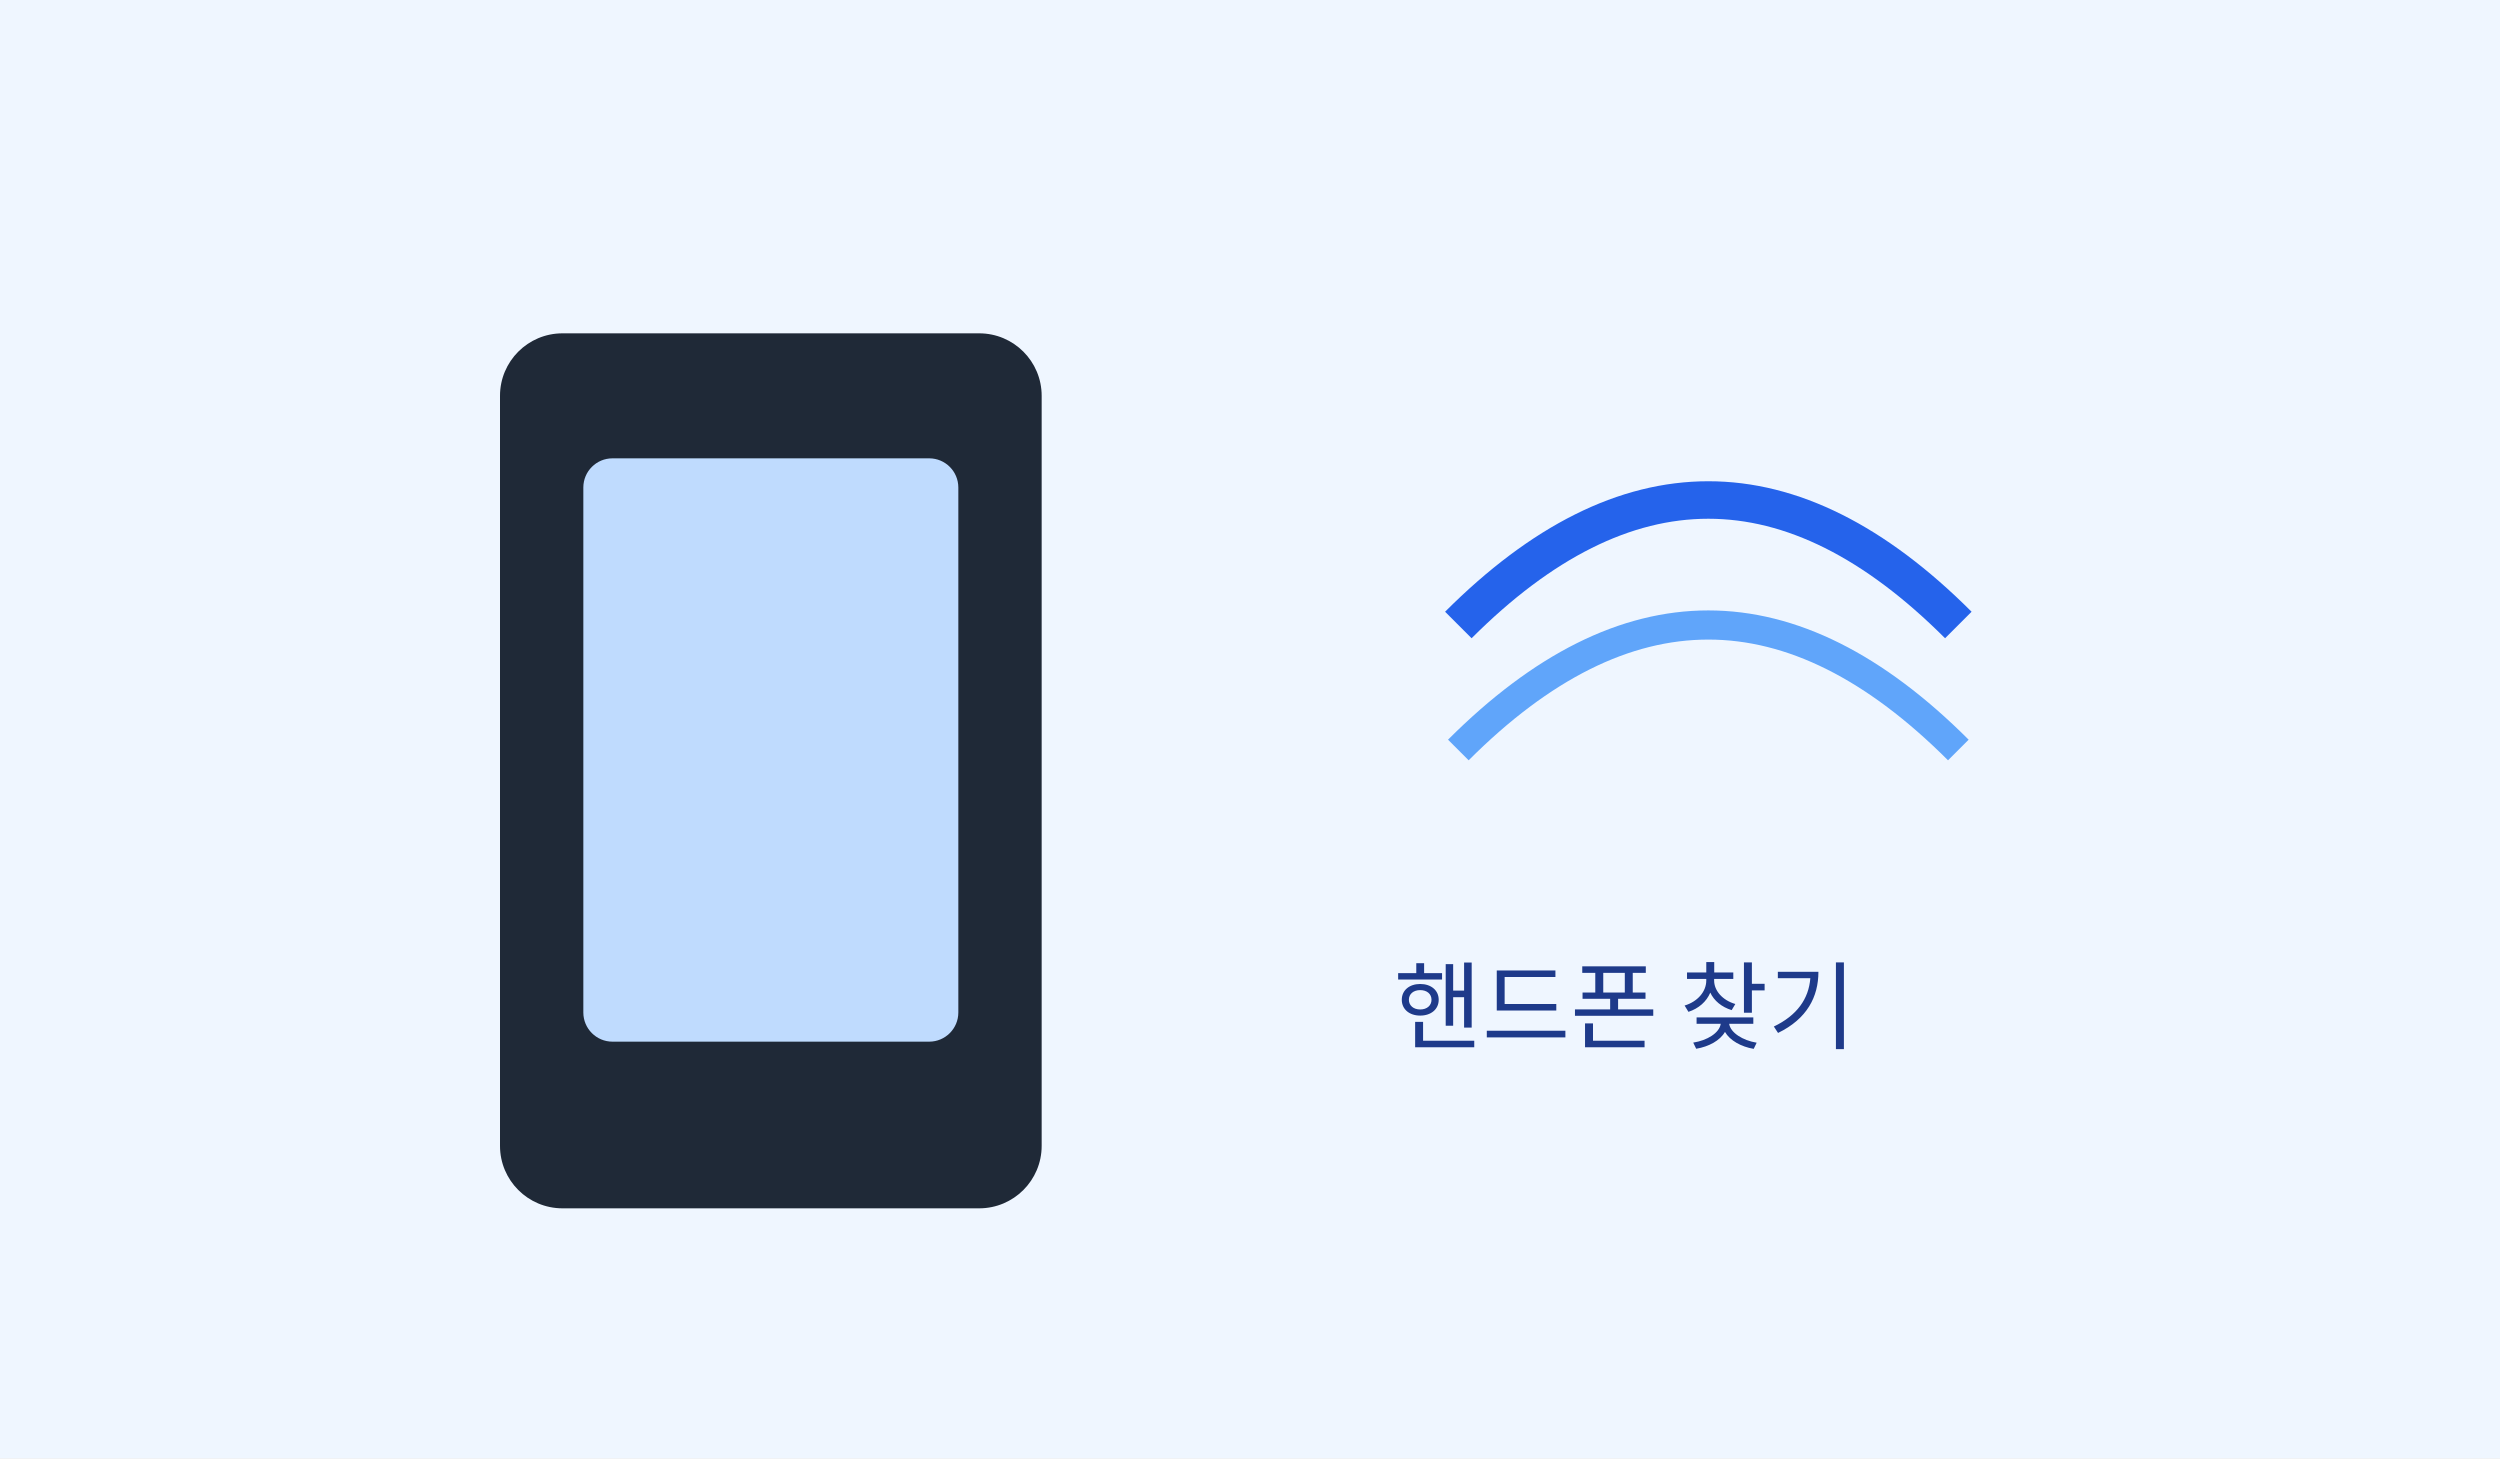
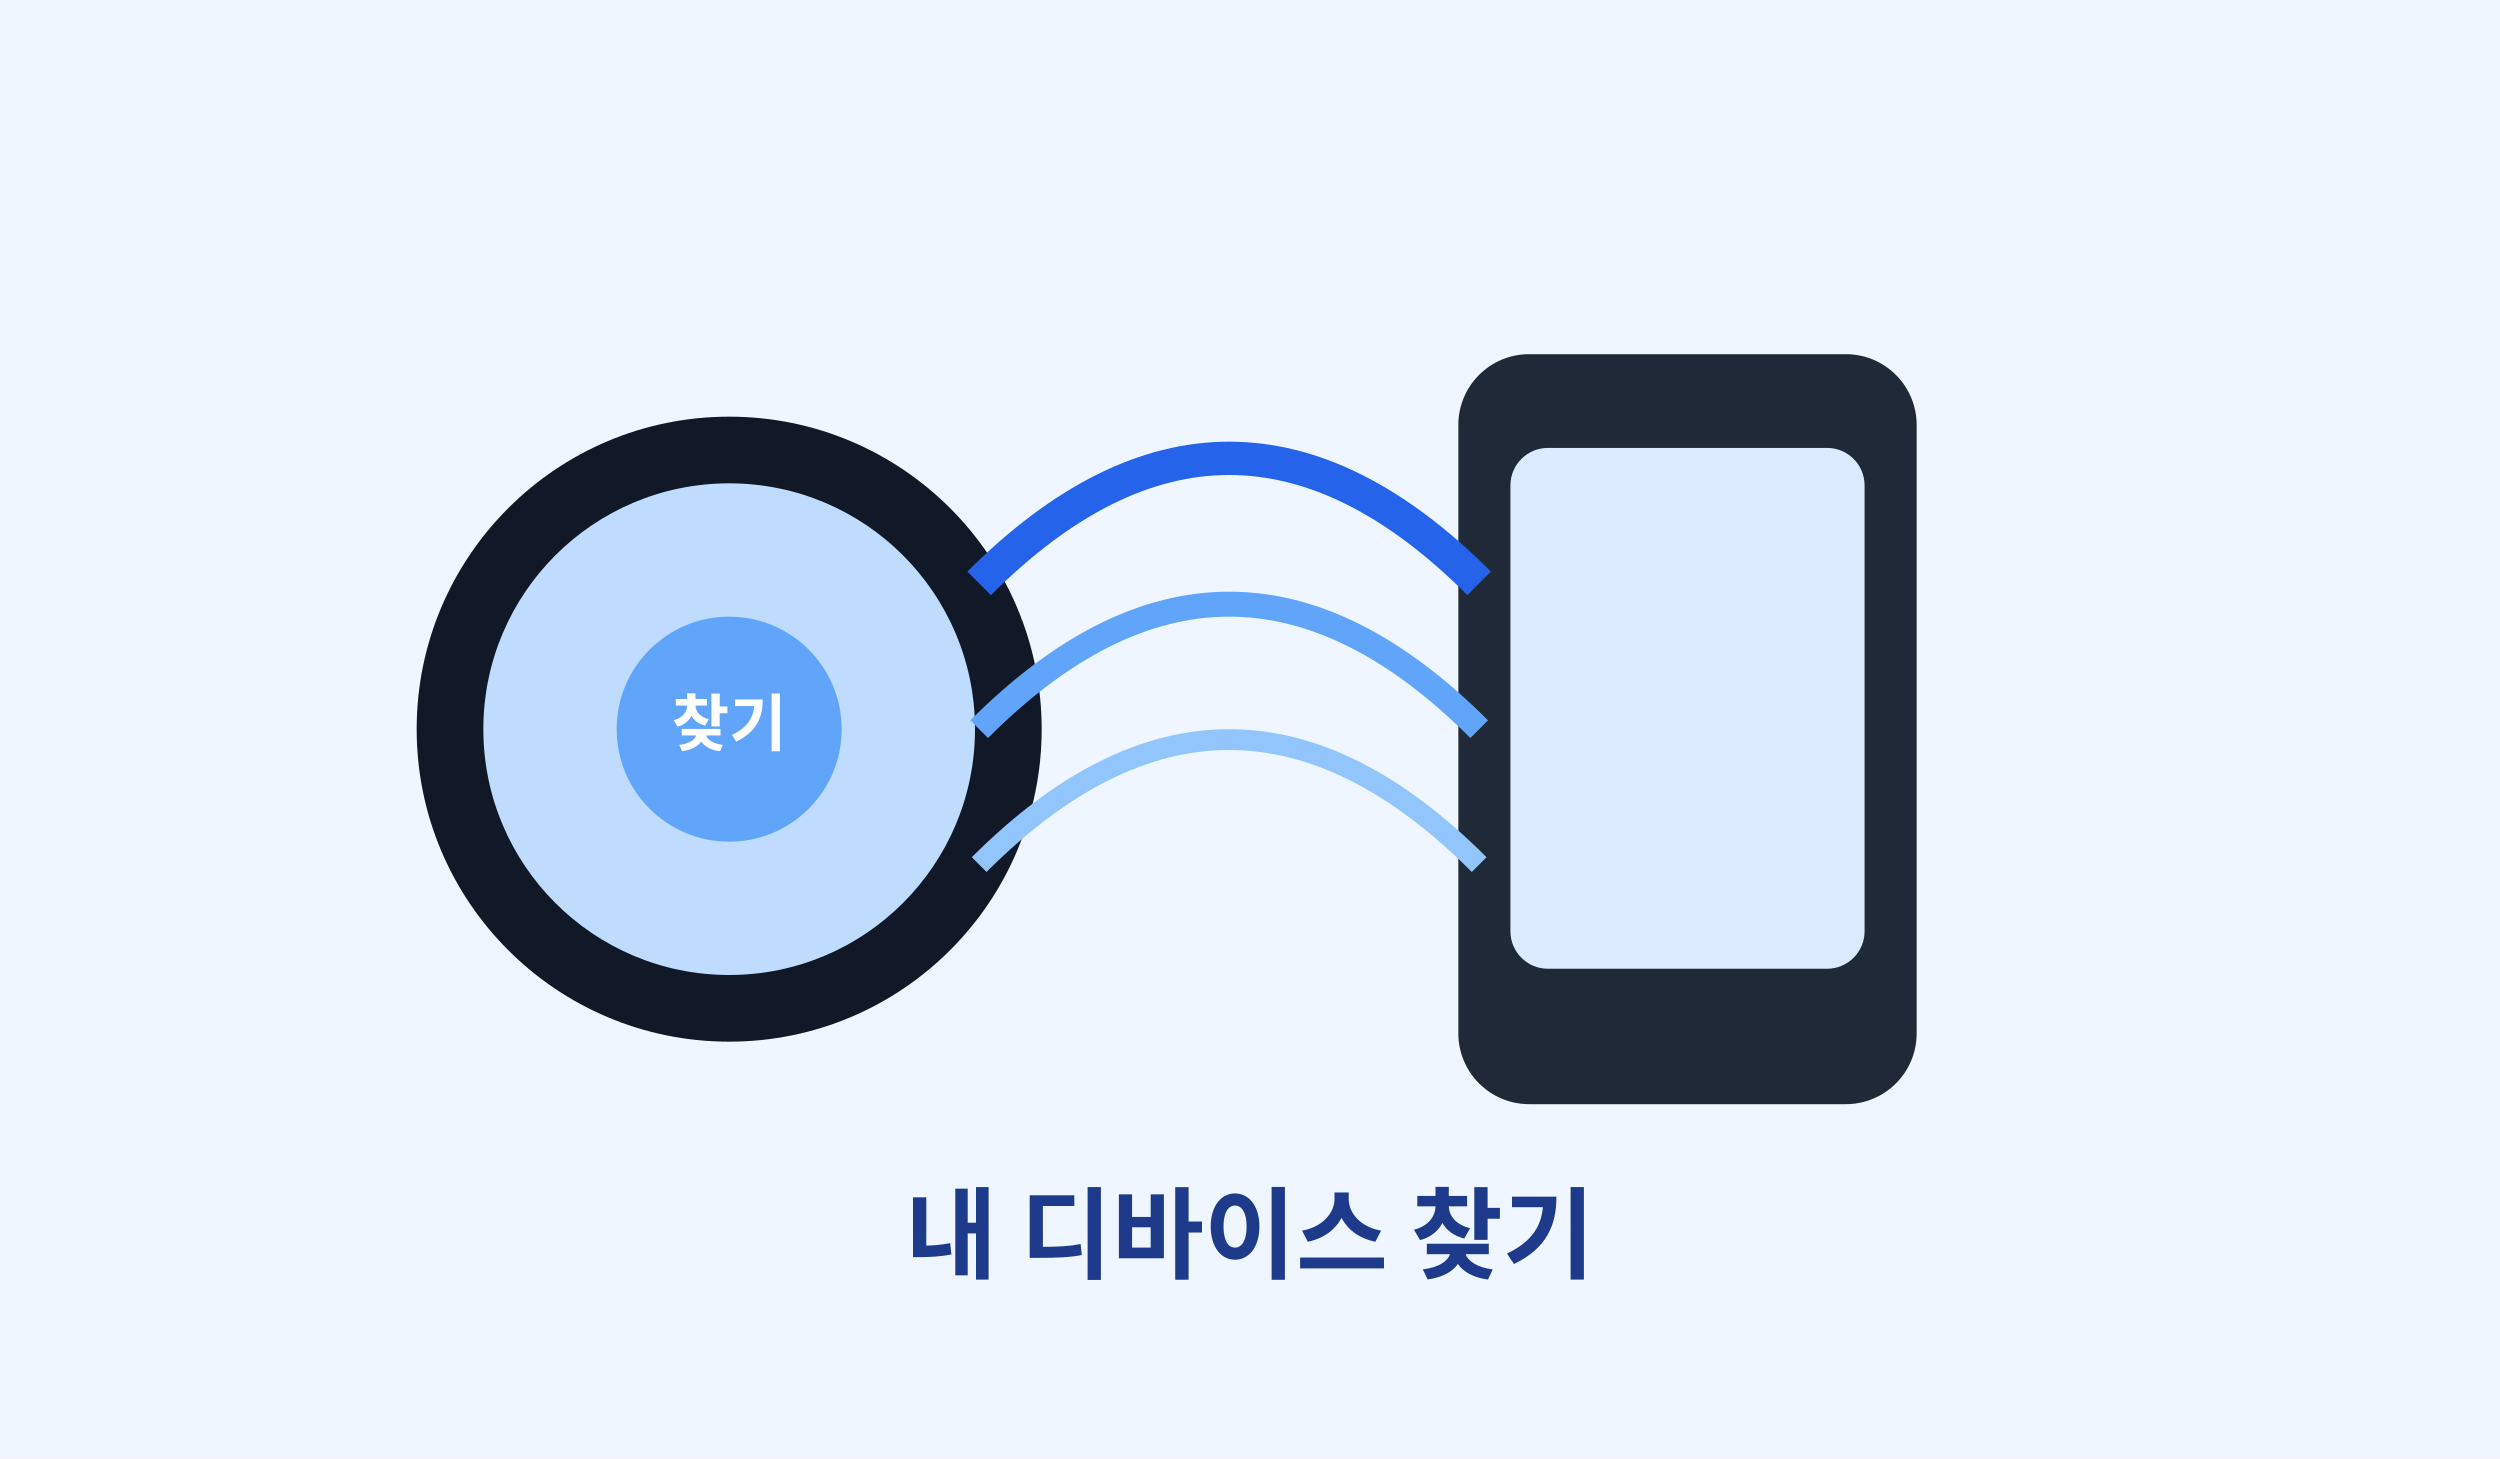
- <svg xmlns="http://www.w3.org/2000/svg" width="1200" height="700">
-   <rect width="100%" height="100%" fill="#eff6ff" />
-   <rect x="240" y="160" width="260" height="420" rx="30" fill="#1f2937" />
-   <rect x="280" y="220" width="180" height="280" rx="14" fill="#bfdbfe" />
-   <path d="M700 300 q120 -120 240 0" fill="none" stroke="#2563eb" stroke-width="18" />
-   <path d="M700 360 q120 -120 240 0" fill="none" stroke="#60a5fa" stroke-width="14" />
-   <text x="780" y="500" font-size="46" text-anchor="middle" fill="#1e3a8a">핸드폰 찾기</text>
+ <svg xmlns="http://www.w3.org/2000/svg" width="1200" height="700" viewBox="0 0 1200 700">
+   <rect width="1200" height="700" fill="#eff6ff" />
+   <circle cx="350" cy="350" r="150" fill="#111827" />
+   <circle cx="350" cy="350" r="118" fill="#bfdbfe" />
+   <circle cx="350" cy="350" r="54" fill="#60a5fa" />
+   <text x="350" y="358" text-anchor="middle" font-size="30" fill="white" font-weight="700">찾기</text>
+   <rect x="700" y="170" width="220" height="360" rx="34" fill="#1f2937" />
+   <rect x="725" y="215" width="170" height="250" rx="18" fill="#dbeafe" />
+   <path d="M470 280 q120 -120 240 0" fill="none" stroke="#2563eb" stroke-width="16" />
+   <path d="M470 350 q120 -120 240 0" fill="none" stroke="#60a5fa" stroke-width="12" />
+   <path d="M470 415 q120 -120 240 0" fill="none" stroke="#93c5fd" stroke-width="10" />
+   <text x="600" y="610" font-size="48" text-anchor="middle" fill="#1e3a8a" font-weight="700">내 디바이스 찾기</text>
</svg>
